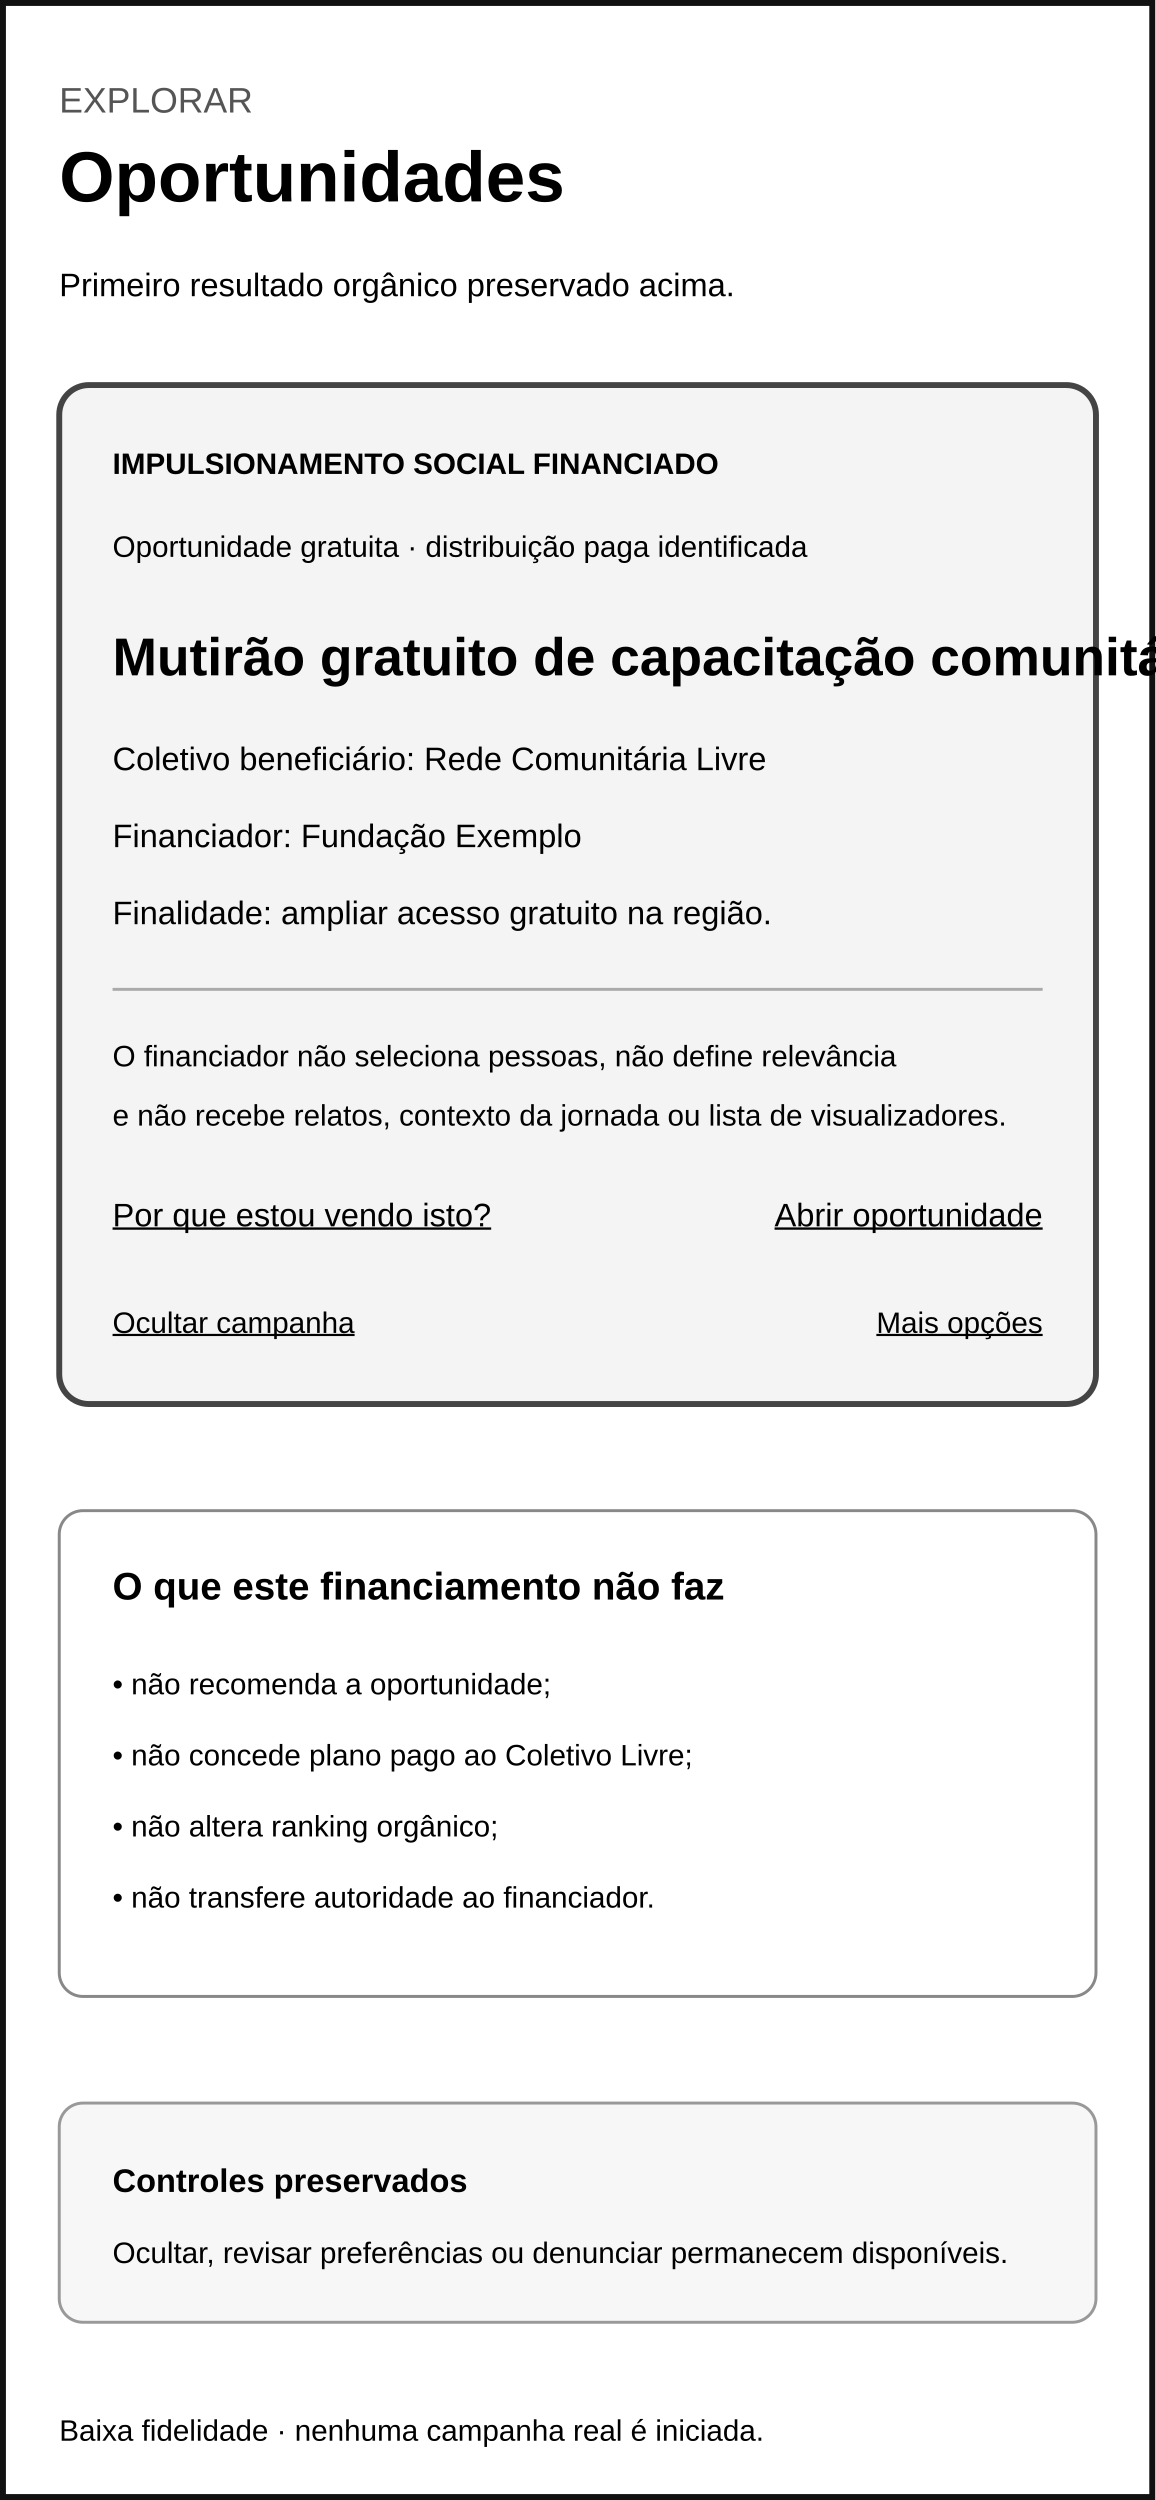
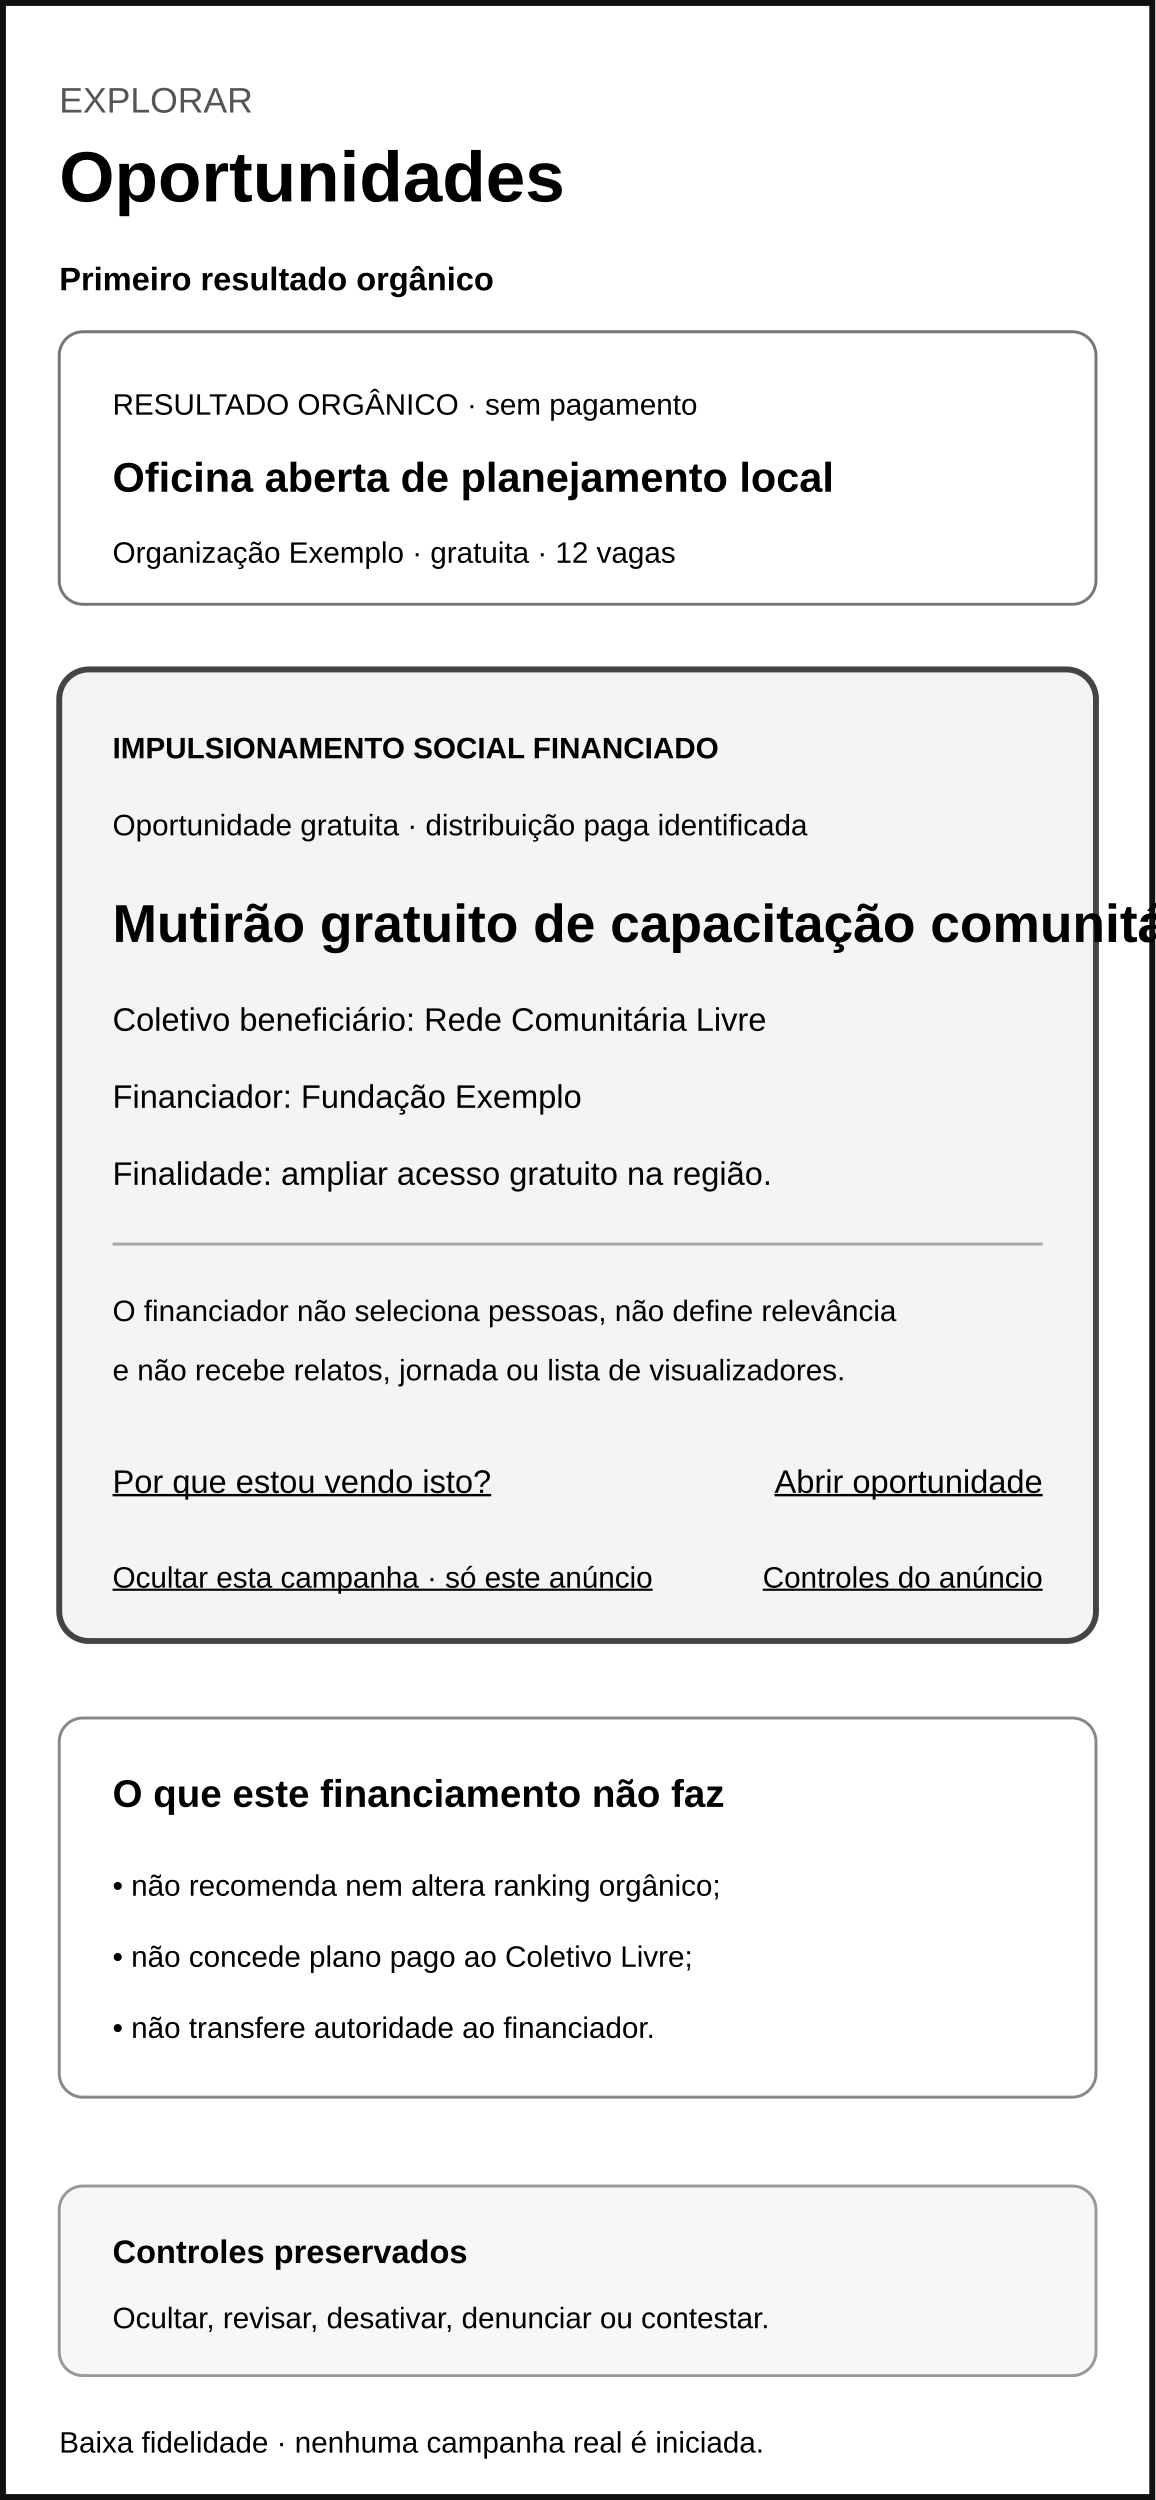
<svg xmlns="http://www.w3.org/2000/svg" width="390" height="844" viewBox="0 0 390 844" role="img" aria-labelledby="title desc">
  <rect width="390" height="844" fill="#ffffff" />
  <rect x="1" y="1" width="388" height="842" fill="none" stroke="#111111" stroke-width="2" />
  <text x="20" y="38" font-family="Arial, sans-serif" font-size="12" fill="#555555">EXPLORAR</text>
  <text x="20" y="68" font-family="Arial, sans-serif" font-size="24" font-weight="700">Oportunidades</text>
-   <text x="20" y="100" font-family="Arial, sans-serif" font-size="11">Primeiro resultado orgânico preservado acima.</text>
-   <rect x="20" y="130" width="350" height="344" rx="10" fill="#f4f4f4" stroke="#444444" stroke-width="2" />
-   <text x="38" y="160" font-family="Arial, sans-serif" font-size="10" font-weight="700">IMPULSIONAMENTO SOCIAL FINANCIADO</text>
-   <text x="38" y="188" font-family="Arial, sans-serif" font-size="10">Oportunidade gratuita · distribuição paga identificada</text>
-   <text x="38" y="228" font-family="Arial, sans-serif" font-size="18" font-weight="700">Mutirão gratuito de capacitação comunitária</text>
-   <text x="38" y="260" font-family="Arial, sans-serif" font-size="11">Coletivo beneficiário: Rede Comunitária Livre</text>
-   <text x="38" y="286" font-family="Arial, sans-serif" font-size="11">Financiador: Fundação Exemplo</text>
-   <text x="38" y="312" font-family="Arial, sans-serif" font-size="11">Finalidade: ampliar acesso gratuito na região.</text>
-   <line x1="38" y1="334" x2="352" y2="334" stroke="#aaaaaa" />
-   <text x="38" y="360" font-family="Arial, sans-serif" font-size="10">O financiador não seleciona pessoas, não define relevância</text>
-   <text x="38" y="380" font-family="Arial, sans-serif" font-size="10">e não recebe relatos, contexto da jornada ou lista de visualizadores.</text>
-   <text x="38" y="414" font-family="Arial, sans-serif" font-size="11" text-decoration="underline">Por que estou vendo isto?</text>
-   <text x="352" y="414" text-anchor="end" font-family="Arial, sans-serif" font-size="11" text-decoration="underline">Abrir oportunidade</text>
-   <text x="38" y="450" font-family="Arial, sans-serif" font-size="10" text-decoration="underline">Ocultar campanha</text>
-   <text x="352" y="450" text-anchor="end" font-family="Arial, sans-serif" font-size="10" text-decoration="underline">Mais opções</text>
-   <rect x="20" y="510" width="350" height="164" rx="8" fill="#ffffff" stroke="#888888" />
-   <text x="38" y="540" font-family="Arial, sans-serif" font-size="13" font-weight="700">O que este financiamento não faz</text>
-   <text x="38" y="572" font-family="Arial, sans-serif" font-size="10">• não recomenda a oportunidade;</text>
-   <text x="38" y="596" font-family="Arial, sans-serif" font-size="10">• não concede plano pago ao Coletivo Livre;</text>
-   <text x="38" y="620" font-family="Arial, sans-serif" font-size="10">• não altera ranking orgânico;</text>
-   <text x="38" y="644" font-family="Arial, sans-serif" font-size="10">• não transfere autoridade ao financiador.</text>
-   <rect x="20" y="710" width="350" height="74" rx="8" fill="#f7f7f7" stroke="#999999" />
-   <text x="38" y="740" font-family="Arial, sans-serif" font-size="11" font-weight="700">Controles preservados</text>
-   <text x="38" y="764" font-family="Arial, sans-serif" font-size="10">Ocultar, revisar preferências ou denunciar permanecem disponíveis.</text>
-   <text x="20" y="824" font-family="Arial, sans-serif" font-size="10">Baixa fidelidade · nenhuma campanha real é iniciada.</text>
+   <text x="20" y="98" font-family="Arial, sans-serif" font-size="11" font-weight="700">Primeiro resultado orgânico</text>
+   <rect x="20" y="112" width="350" height="92" rx="8" fill="#ffffff" stroke="#777777" />
+   <text x="38" y="140" font-family="Arial, sans-serif" font-size="10">RESULTADO ORGÂNICO · sem pagamento</text>
+   <text x="38" y="166" font-family="Arial, sans-serif" font-size="14" font-weight="700">Oficina aberta de planejamento local</text>
+   <text x="38" y="190" font-family="Arial, sans-serif" font-size="10">Organização Exemplo · gratuita · 12 vagas</text>
+   <rect x="20" y="226" width="350" height="328" rx="10" fill="#f4f4f4" stroke="#444444" stroke-width="2" />
+   <text x="38" y="256" font-family="Arial, sans-serif" font-size="10" font-weight="700">IMPULSIONAMENTO SOCIAL FINANCIADO</text>
+   <text x="38" y="282" font-family="Arial, sans-serif" font-size="10">Oportunidade gratuita · distribuição paga identificada</text>
+   <text x="38" y="318" font-family="Arial, sans-serif" font-size="18" font-weight="700">Mutirão gratuito de capacitação comunitária</text>
+   <text x="38" y="348" font-family="Arial, sans-serif" font-size="11">Coletivo beneficiário: Rede Comunitária Livre</text>
+   <text x="38" y="374" font-family="Arial, sans-serif" font-size="11">Financiador: Fundação Exemplo</text>
+   <text x="38" y="400" font-family="Arial, sans-serif" font-size="11">Finalidade: ampliar acesso gratuito na região.</text>
+   <line x1="38" y1="420" x2="352" y2="420" stroke="#aaaaaa" />
+   <text x="38" y="446" font-family="Arial, sans-serif" font-size="10">O financiador não seleciona pessoas, não define relevância</text>
+   <text x="38" y="466" font-family="Arial, sans-serif" font-size="10">e não recebe relatos, jornada ou lista de visualizadores.</text>
+   <text x="38" y="504" font-family="Arial, sans-serif" font-size="11" text-decoration="underline">Por que estou vendo isto?</text>
+   <text x="352" y="504" text-anchor="end" font-family="Arial, sans-serif" font-size="11" text-decoration="underline">Abrir oportunidade</text>
+   <text x="38" y="536" font-family="Arial, sans-serif" font-size="10" text-decoration="underline">Ocultar esta campanha · só este anúncio</text>
+   <text x="352" y="536" text-anchor="end" font-family="Arial, sans-serif" font-size="10" text-decoration="underline">Controles do anúncio</text>
+   <rect x="20" y="580" width="350" height="128" rx="8" fill="#ffffff" stroke="#888888" />
+   <text x="38" y="610" font-family="Arial, sans-serif" font-size="13" font-weight="700">O que este financiamento não faz</text>
+   <text x="38" y="640" font-family="Arial, sans-serif" font-size="10">• não recomenda nem altera ranking orgânico;</text>
+   <text x="38" y="664" font-family="Arial, sans-serif" font-size="10">• não concede plano pago ao Coletivo Livre;</text>
+   <text x="38" y="688" font-family="Arial, sans-serif" font-size="10">• não transfere autoridade ao financiador.</text>
+   <rect x="20" y="738" width="350" height="64" rx="8" fill="#f7f7f7" stroke="#999999" />
+   <text x="38" y="764" font-family="Arial, sans-serif" font-size="11" font-weight="700">Controles preservados</text>
+   <text x="38" y="786" font-family="Arial, sans-serif" font-size="10">Ocultar, revisar, desativar, denunciar ou contestar.</text>
+   <text x="20" y="828" font-family="Arial, sans-serif" font-size="10">Baixa fidelidade · nenhuma campanha real é iniciada.</text>
</svg>
